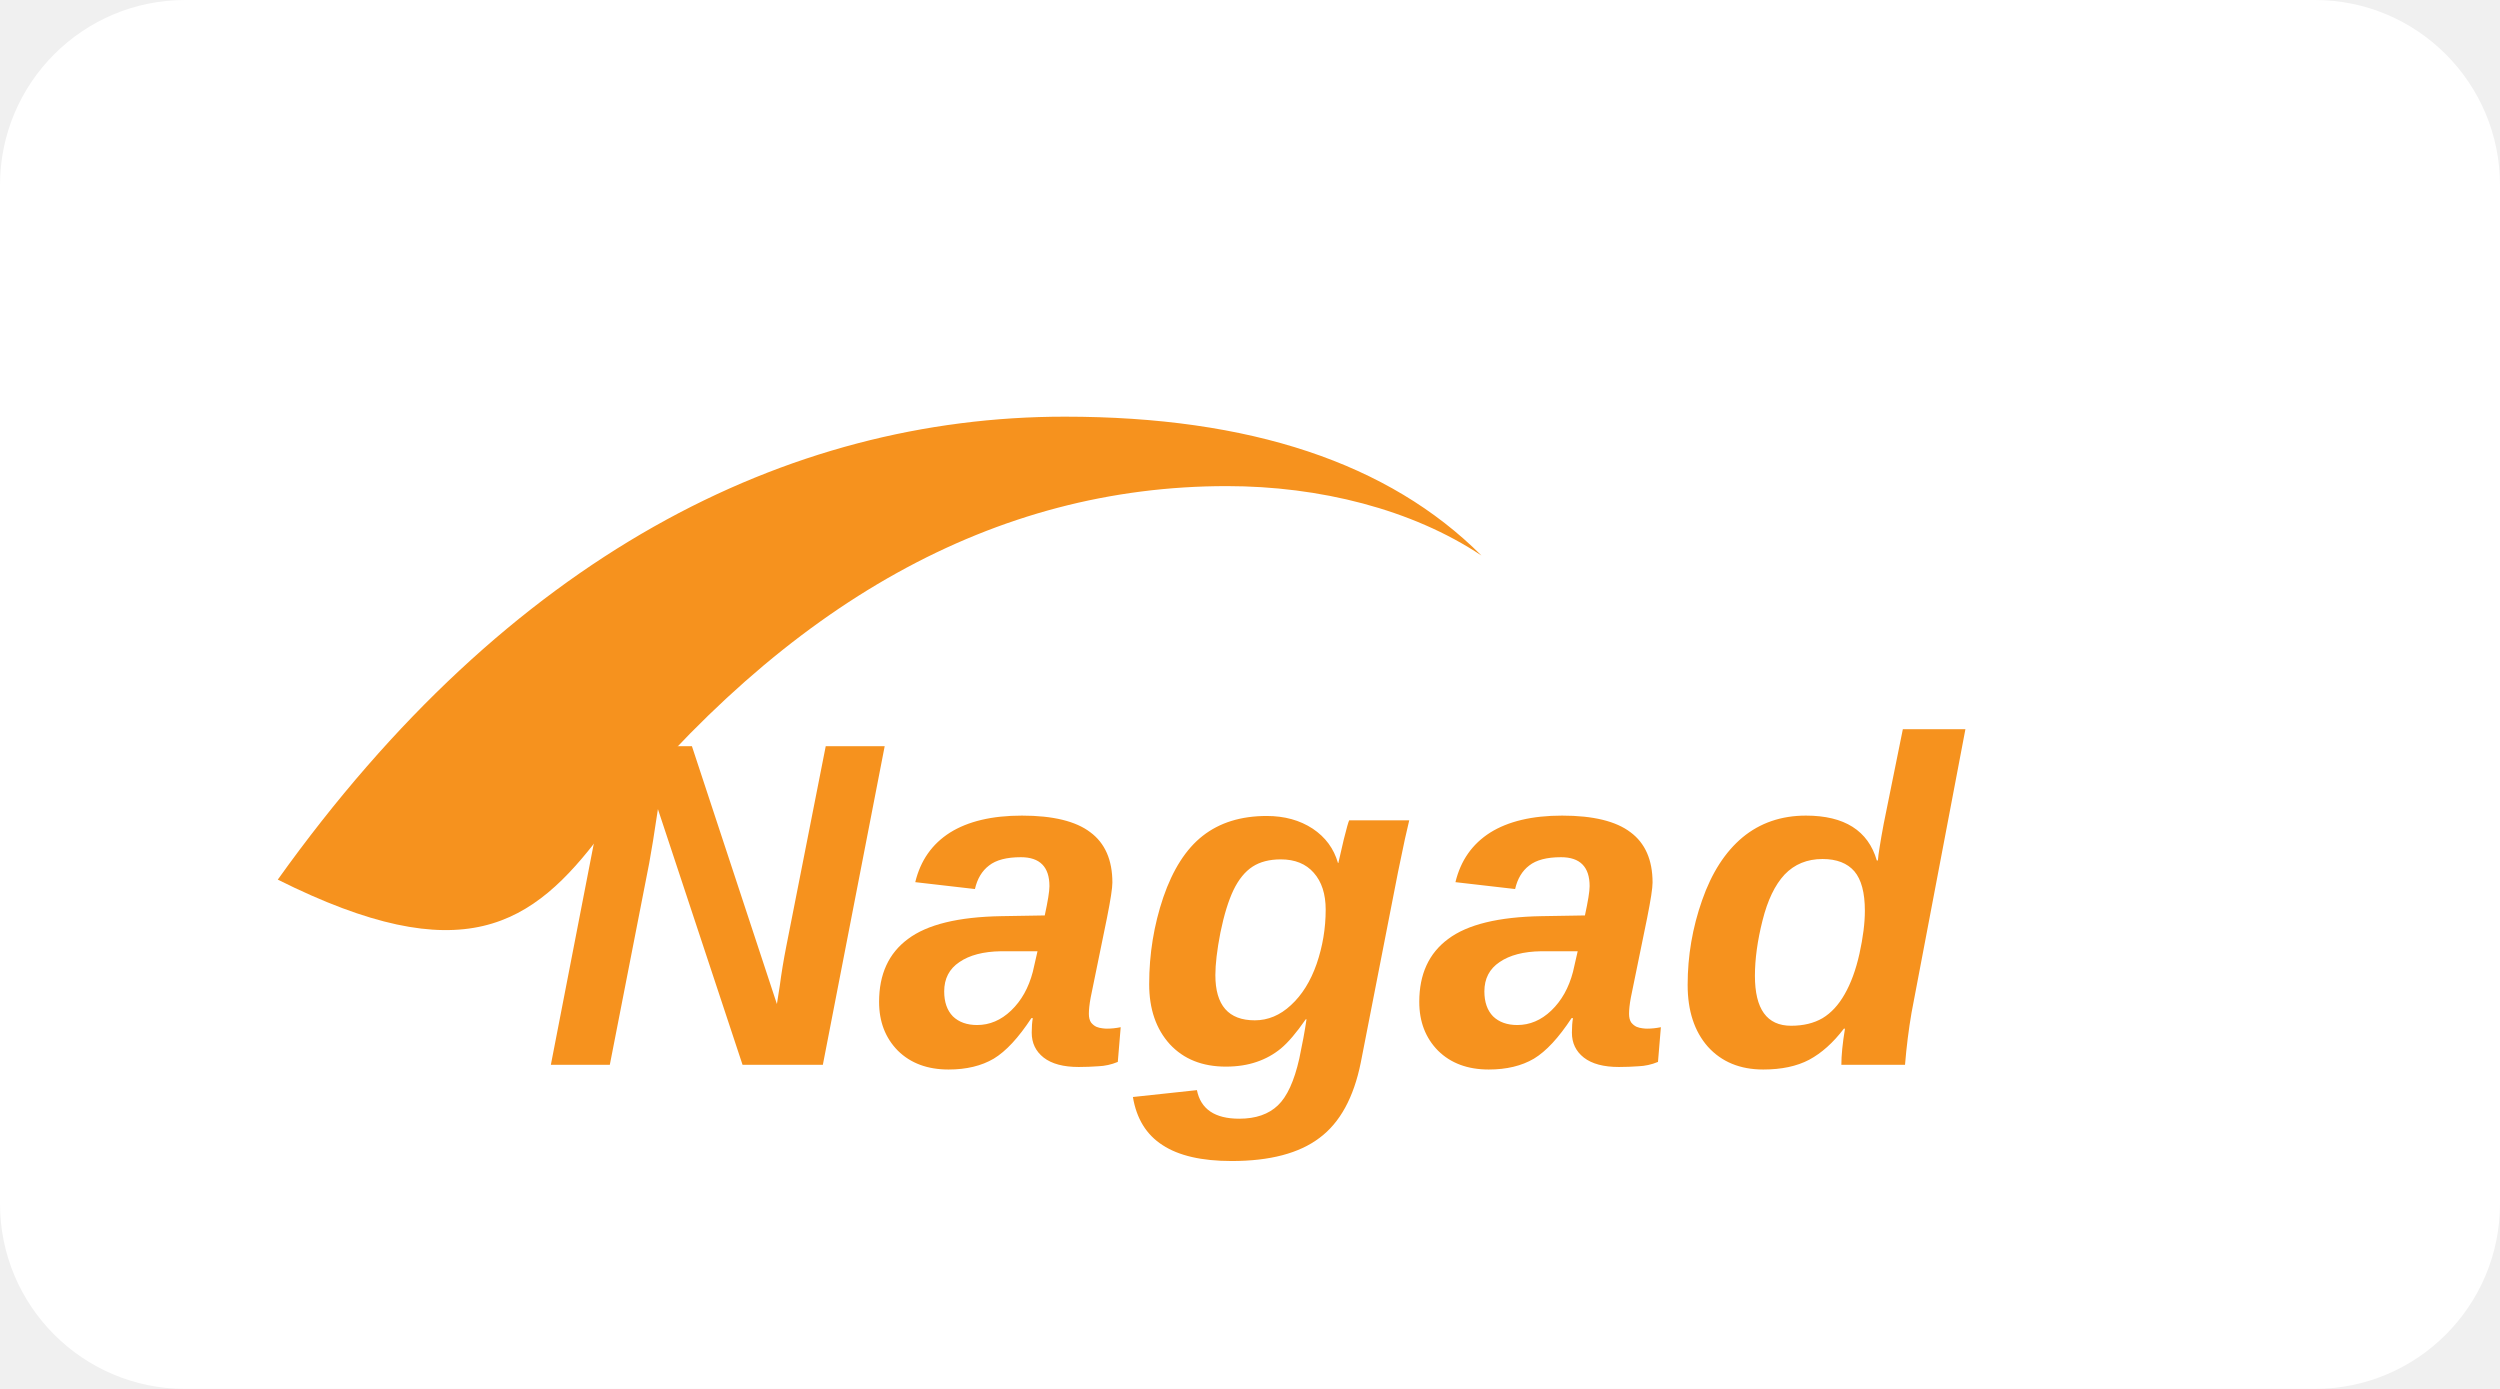
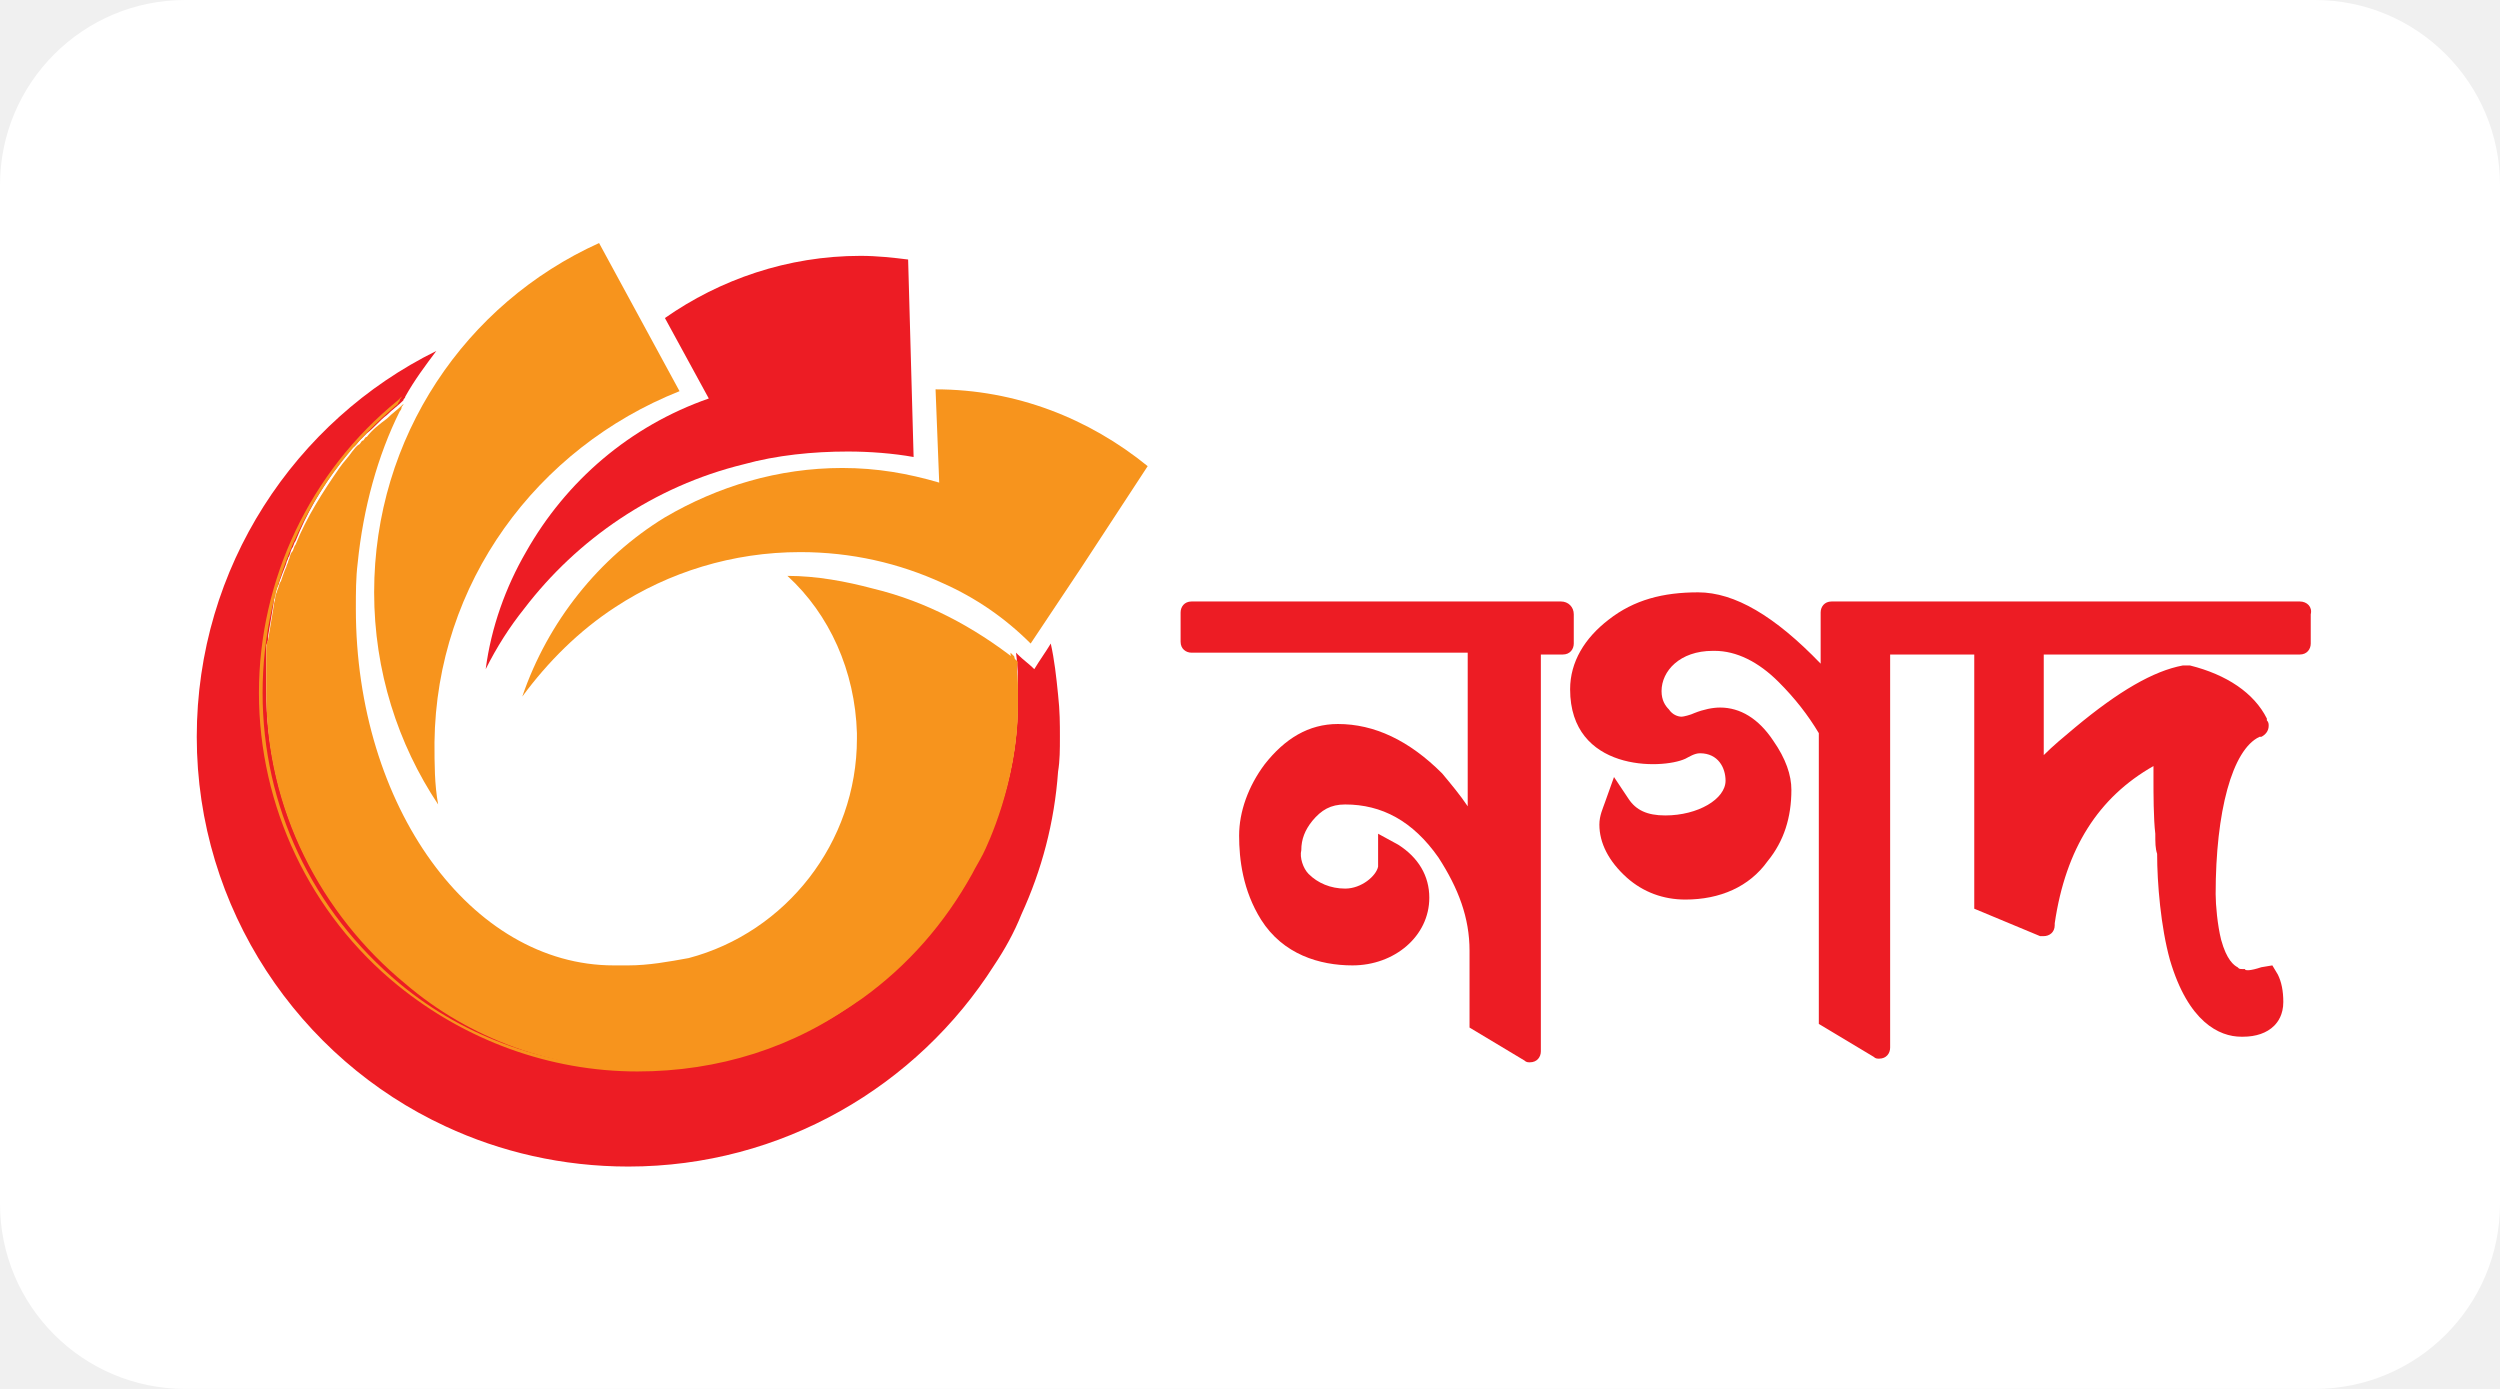
- <svg xmlns="http://www.w3.org/2000/svg" viewBox="0 0 108 60" role="img" aria-label="Nagad">
-   <rect width="108" height="60" rx="8" fill="#fff" />
-   <path d="M12 38c10-14 22-20 34-20 8 0 14 2 18 6-3-2-7-3-11-3-10 0-19 5-27 15-3 4-6 6-14 2z" fill="#F6921E" />
-   <text x="54" y="46" text-anchor="middle" font-family="Arial, Helvetica, sans-serif" font-size="20" font-weight="700" font-style="italic" fill="#F6921E">Nagad</text>
+ <svg xmlns="http://www.w3.org/2000/svg" viewBox="0 0 108 60" width="108" height="60" role="img" aria-label="Nagad">
+   <rect width="108" height="60" rx="8" fill="#ffffff" />
+   <g transform="translate(8.5, 10.5) scale(0.79)">
+     <g transform="translate(-6, -1.1)">
+       <path d="M53.2 28.1c0 .7 0 1.3-.1 1.9-.2 2.8-.9 5.4-2 7.8-.4 1-.9 1.9-1.5 2.8-4.2 6.6-11.6 11-20 11-3.6 0-7-.8-10-2.2C11.6 45.7 6 37.5 6 28.1 6 18.8 11.4 10.8 19.1 7c-.6.8-1.2 1.6-1.7 2.5 0 .1-.1.1-.1.2-.3.3-.6.5-.9.8-.4.3-.7.7-1.1 1l-.2.2-.2.2c-.1.1-.2.3-.4.4-.2.3-.5.6-.7.9-1 1.3-1.8 2.7-2.4 4.2-.1.1-.1.3-.2.4-.1.2-.1.4-.2.5 0 .1-.1.2-.1.3-.1.3-.2.5-.3.8-.1.2-.1.4-.2.5 0 .1-.1.2-.1.3 0 .2-.1.4-.1.6l-.3 1.8c0 .2 0 .3-.1.5v2.4c0 6.4 2.9 12.2 7.6 15.9 3.6 2.9 8.1 4.7 13 4.7 4.5 0 8.6-1.4 12-3.9 2.5-1.8 4.5-4.1 6-6.8.2-.4.4-.7.6-1.1 1.2-2.5 1.9-5.2 1.9-8.1v-.7c0-.7 0-1.3-.1-2l.1.1c.3.3.6.5.9.8.3-.5.6-.9.9-1.4.2.9.3 1.8.4 2.8.1.9.1 1.6.1 2.3z" fill="#ED1C24" />
+       <path d="M32.4 9.2L28 1.1c-7.3 3.3-12.3 10.6-12.3 19.1 0 4.3 1.3 8.3 3.5 11.6-.2-1.1-.2-2.2-.2-3.4.1-8.7 5.6-16.1 13.4-19.2z" fill="#F7941D" />
+       <path d="M35.9 13.2c1.8-.5 3.8-.7 5.7-.7 1.2 0 2.5.1 3.6.3l-.1-3.6-.2-7.2c-.8-.1-1.7-.2-2.6-.2-4 0-7.7 1.3-10.7 3.4L34 9.6c-4.3 1.5-7.8 4.5-10 8.4-1.1 1.9-1.9 4.1-2.2 6.4.6-1.2 1.3-2.3 2.1-3.3 2.9-3.8 7.1-6.7 12-7.9z" fill="#ED1C24" />
+       <path d="M46.4 9.1l.2 5.1c-1.7-.5-3.4-.8-5.3-.8-3.5 0-6.8 1-9.7 2.7-3.6 2.2-6.4 5.7-7.8 9.8 1.4-1.9 3.1-3.6 5.1-4.9 2.9-1.9 6.4-3 10.1-3 2.8 0 5.4.6 7.8 1.7 1.8.8 3.4 1.9 4.8 3.3l2.8-4.2 3.6-5.5c-3.2-2.6-7.2-4.2-11.6-4.2z" fill="#F7941D" />
+       <path d="M50.9 25.7v.7c0 4.2-1.7 7.7-1.9 8.1-.2.4-.4.7-.6 1.1-1.5 2.7-3.5 5-6 6.8-3.4 2.4-7.5 3.9-12 3.9-4.9 0-9.5-1.7-13-4.7-4.6-3.8-7.6-9.5-7.6-15.9v-2.4c0-.2 0-.3.1-.5l.3-1.8c0-.2.1-.4.1-.6 0-.1.1-.2.1-.3.1-.2.1-.4.2-.5.1-.3.2-.6.3-.8 0-.1.1-.2.1-.3.1-.2.1-.4.2-.5.1-.1.1-.3.2-.4.6-1.5 1.5-2.9 2.4-4.2.2-.3.5-.6.7-.9.1-.1.2-.3.4-.4.1-.1.1-.2.2-.2.1-.1.1-.2.2-.2.3-.4.7-.7 1.1-1 .3-.3.6-.5.9-.8 0 .1-.1.1-.1.2s-.1.2-.1.2c-1.2 2.4-2 5.3-2.3 8.3-.1.8-.1 1.6-.1 2.5 0 10.8 6.3 19.5 14.1 19.5h.8c1.1 0 2.2-.2 3.3-.4 5.3-1.4 9.2-6.3 9.2-12v-.3c-.1-3.4-1.5-6.5-3.8-8.6 1.6 0 3.2.3 4.7.7 2.9.7 5.5 2.1 7.8 3.9l.1.1c-.1.4 0 1.1 0 1.7z" fill="#F7941D" />
+       <path d="M50.9 25.7v.7c0 4.4-2 8.2-2 8.2-.2.4-.4.7-.6 1.1-1.5 2.7-3.6 5-6.1 6.8-3.5 2.6-7.7 3.9-12.1 3.9-4.8 0-9.4-1.7-13.1-4.7-4.8-3.9-7.6-9.8-7.6-16 0-6.2 2.8-12.1 7.6-16l.2-.2c0 .1-.1.1-.1.2s-.1.1-.1.2c-4.7 3.9-7.4 9.6-7.4 15.8 0 6.2 2.7 11.9 7.5 15.9 3.6 3 8.3 4.6 13 4.6 4.3 0 8.5-1.3 12-3.9 2.5-1.8 4.5-4.1 6-6.8.2-.4.4-.7.5-1.1 0 0 2-3.7 2-8.1v-.7c0-.7 0-1.3-.1-2v-.1l.1.1.1.1c.2.8.2 1.4.2 2z" fill="#F7941D" />
+       <path d="M80.6 20.7H60.4c-.4 0-.6.3-.6.6v1.6c0 .4.3.6.6.6h15.1v8.4c-.4-.6-.9-1.2-1.4-1.8-1.8-1.8-3.7-2.7-5.7-2.7-1.6 0-2.9.8-4 2.2-.9 1.2-1.4 2.6-1.4 3.9 0 1.3.2 3 1.2 4.6 1.2 1.9 3.2 2.5 5 2.5 2.3 0 4.2-1.6 4.2-3.7 0-1.2-.6-2.2-1.7-2.9l-1.1-.6v1.8c-.1.5-.9 1.2-1.8 1.2-.8 0-1.5-.3-2-.8-.3-.3-.5-.9-.4-1.3 0-.6.2-1.1.6-1.6.5-.6 1-.9 1.8-.9 2 0 3.7.9 5.1 2.9 1.1 1.7 1.7 3.3 1.7 5.1V44l3 1.8c.1.1.2.1.3.1.4 0 .6-.3.6-.6V23.6h1.2c.4 0 .6-.3.6-.6v-1.6c0-.4-.3-.7-.7-.7z" fill="#ED1C24" />
+       <path d="M121 20.7H95.4c-.4 0-.6.3-.6.6v2.8c-2.5-2.6-4.7-3.9-6.7-3.9-1.9 0-3.5.4-4.9 1.5-1.3 1-2.1 2.3-2.1 3.8 0 4.5 5 4.4 6.3 3.8.2-.1.5-.3.8-.3 1 0 1.4.8 1.4 1.5 0 1-1.5 1.9-3.3 1.9-1 0-1.6-.3-2-.9l-.8-1.2-.5 1.4c-.1.3-.3.7-.3 1.2 0 1 .5 2 1.5 2.9.9.8 2 1.2 3.2 1.2 1.9 0 3.5-.7 4.5-2.1.9-1.1 1.3-2.4 1.3-3.9 0-.8-.3-1.7-1-2.7-.8-1.2-1.8-1.8-2.9-1.8-.4 0-.9.1-1.4.3-.2.1-.6.2-.7.2-.2 0-.5-.1-.7-.4-.2-.2-.4-.5-.4-1 0-1.1 1-2.2 2.8-2.2h.1c1.2 0 2.4.6 3.5 1.7.9.9 1.6 1.8 2.2 2.8v15.9l3 1.8c.1.1.2.1.3.1.4 0 .6-.3.6-.6V23.6h4.6v13.9l3.6 1.5h.2c.3 0 .6-.2.6-.6v-.1c.6-4.1 2.4-6.9 5.4-8.6v.8c0 .6 0 2.1.1 2.9 0 .5 0 .8.1 1.1 0 1.6.2 4 .7 5.8 1 3.4 2.7 4.2 3.9 4.2h.1c.7 0 1.3-.2 1.7-.6.2-.2.5-.6.5-1.3 0-.6-.1-1.1-.3-1.5l-.3-.5-.6.1c-.6.2-.9.2-.9.1h-.1c-.2 0-.2 0-.3-.1-.2-.1-.6-.4-.9-1.5-.2-.8-.3-1.9-.3-2.5 0-4.5.9-7.9 2.4-8.6h.1c.2-.1.4-.3.4-.6 0-.1 0-.2-.1-.3v-.1c-.7-1.4-2.2-2.4-4.2-2.9h-.4c-1.6.3-3.5 1.4-5.9 3.4-.6.5-1.2 1-1.7 1.5v-5.5h14c.4 0 .6-.3.6-.6v-1.6c.1-.4-.2-.7-.6-.7z" fill="#ED1C24" />
+     </g>
+   </g>
</svg>
